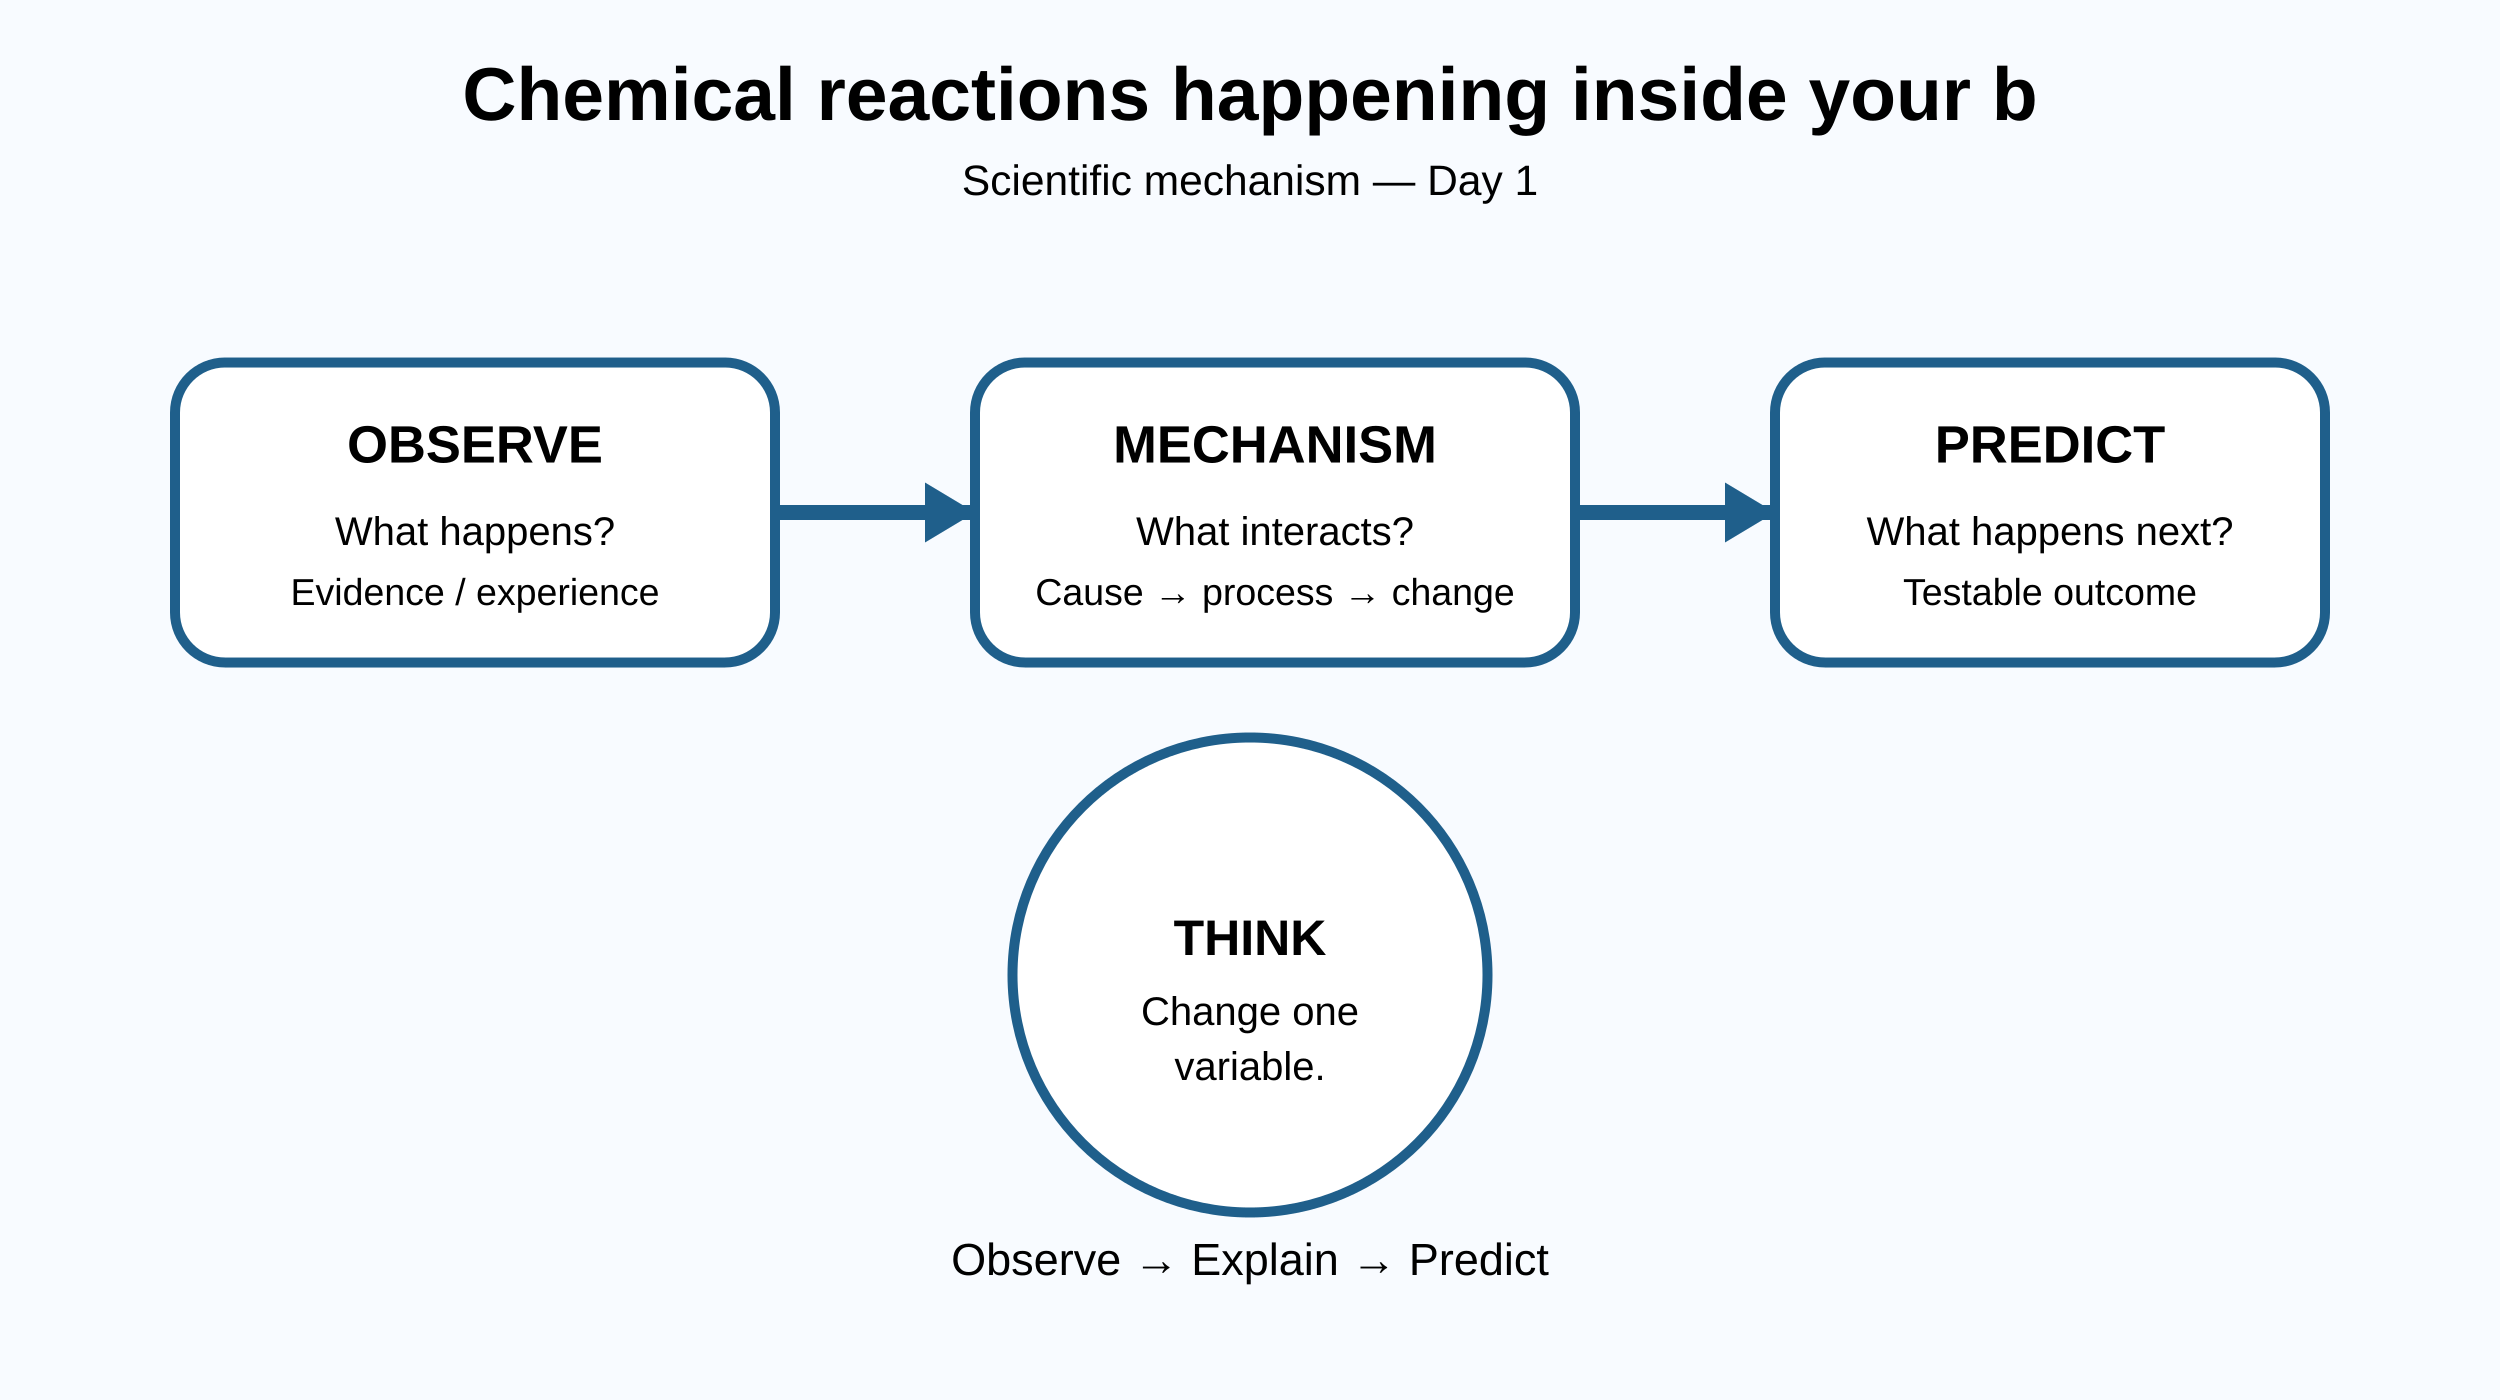
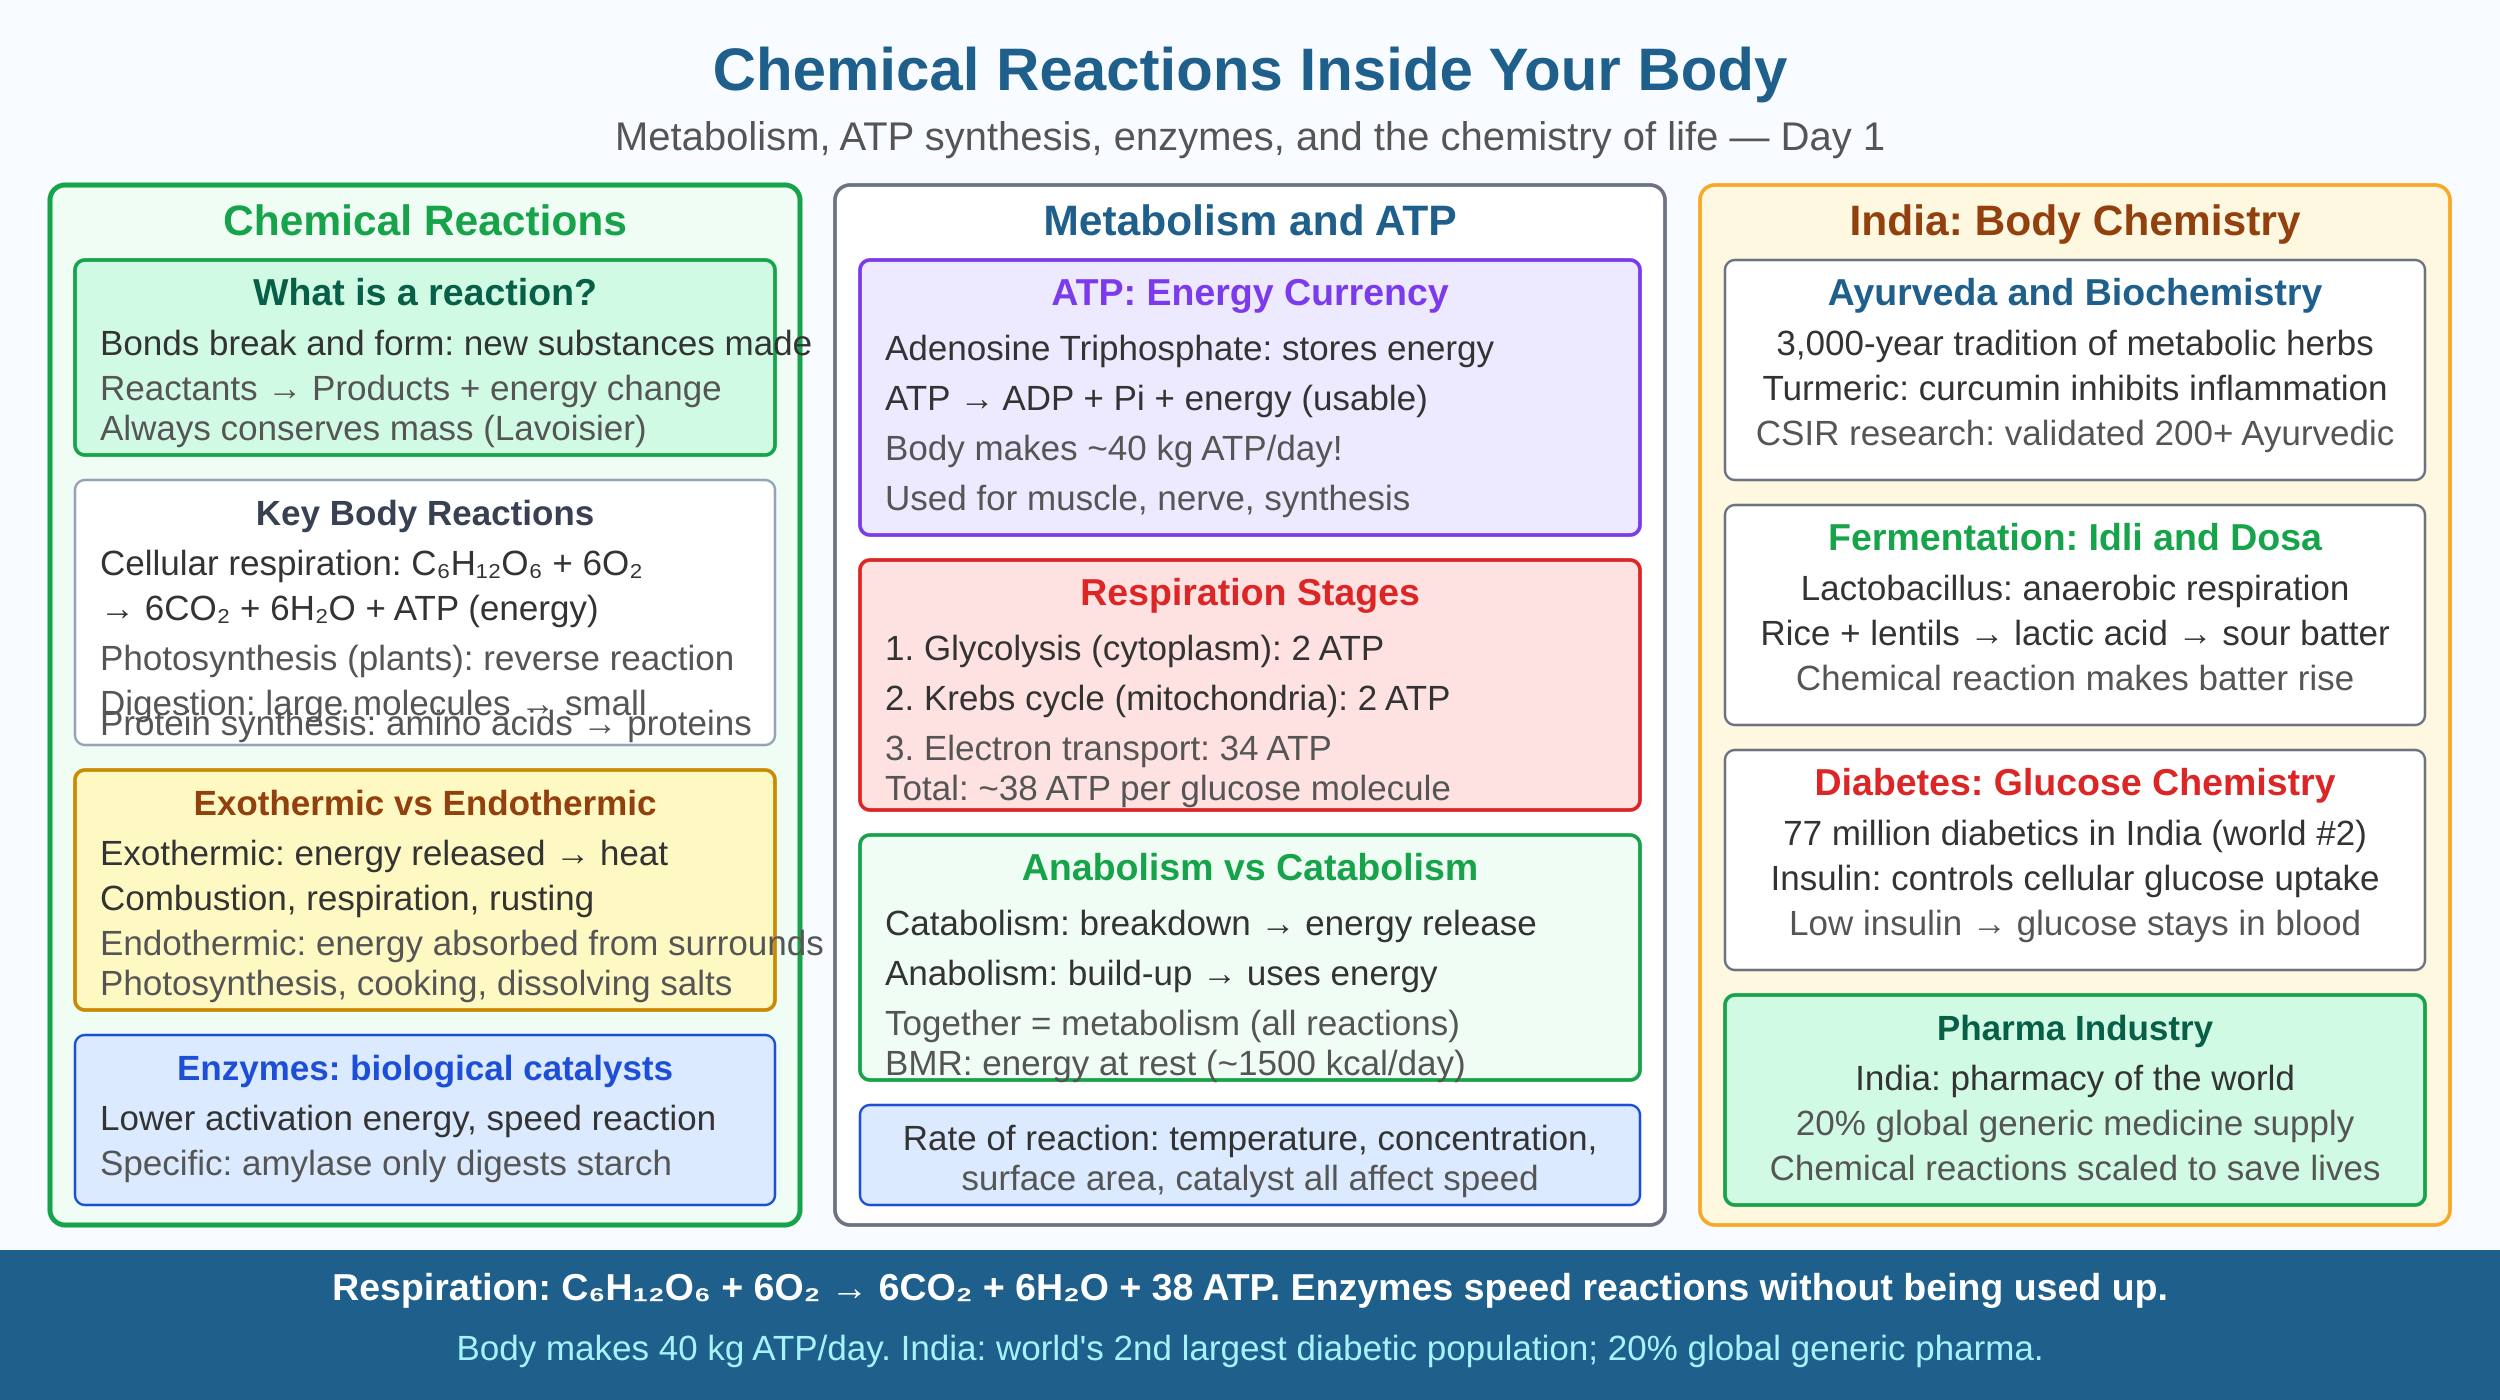
<svg xmlns="http://www.w3.org/2000/svg" width="1000" height="560" viewBox="0 0 1000 560">
  <rect width="1000" height="560" fill="#f8fbff" />
-   <text x="500" y="48" text-anchor="middle" font-family="Arial" font-size="30" font-weight="700">Chemical reactions happening inside your b</text>
-   <text x="500" y="78" text-anchor="middle" font-family="Arial" font-size="17">Scientific mechanism — Day 1</text>
-   <rect x="70" y="145" width="240" height="120" rx="20" fill="white" stroke="#1f5f8b" stroke-width="4" />
-   <text x="190" y="185" text-anchor="middle" font-family="Arial" font-size="21" font-weight="700">OBSERVE</text>
-   <text x="190" y="218" text-anchor="middle" font-family="Arial" font-size="16">What happens?</text>
-   <text x="190" y="242" text-anchor="middle" font-family="Arial" font-size="15">Evidence / experience</text>
-   <line x1="310" y1="205" x2="390" y2="205" stroke="#1f5f8b" stroke-width="6" />
-   <polygon points="390,205 370,193 370,217" fill="#1f5f8b" />
-   <rect x="390" y="145" width="240" height="120" rx="20" fill="white" stroke="#1f5f8b" stroke-width="4" />
-   <text x="510" y="185" text-anchor="middle" font-family="Arial" font-size="21" font-weight="700">MECHANISM</text>
-   <text x="510" y="218" text-anchor="middle" font-family="Arial" font-size="16">What interacts?</text>
-   <text x="510" y="242" text-anchor="middle" font-family="Arial" font-size="15">Cause → process → change</text>
-   <line x1="630" y1="205" x2="710" y2="205" stroke="#1f5f8b" stroke-width="6" />
-   <polygon points="710,205 690,193 690,217" fill="#1f5f8b" />
-   <rect x="710" y="145" width="220" height="120" rx="20" fill="white" stroke="#1f5f8b" stroke-width="4" />
-   <text x="820" y="185" text-anchor="middle" font-family="Arial" font-size="21" font-weight="700">PREDICT</text>
-   <text x="820" y="218" text-anchor="middle" font-family="Arial" font-size="16">What happens next?</text>
-   <text x="820" y="242" text-anchor="middle" font-family="Arial" font-size="15">Testable outcome</text>
-   <circle cx="500" cy="390" r="95" fill="white" stroke="#1f5f8b" stroke-width="4" />
-   <text x="500" y="382" text-anchor="middle" font-family="Arial" font-size="20" font-weight="700">THINK</text>
-   <text x="500" y="410" text-anchor="middle" font-family="Arial" font-size="16">Change one</text>
-   <text x="500" y="432" text-anchor="middle" font-family="Arial" font-size="16">variable.</text>
-   <text x="500" y="510" text-anchor="middle" font-family="Arial" font-size="18">Observe → Explain → Predict</text>
+   <text x="500" y="36" text-anchor="middle" font-family="Arial" font-size="24" font-weight="700" fill="#1f5f8b">Chemical Reactions Inside Your Body</text>
+   <text x="500" y="60" text-anchor="middle" font-family="Arial" font-size="16" fill="#555">Metabolism, ATP synthesis, enzymes, and the chemistry of life — Day 1</text>
+   <rect x="20" y="74" width="300" height="416" rx="6" fill="#f0fdf4" stroke="#16a34a" stroke-width="2" />
+   <text x="170" y="94" text-anchor="middle" font-family="Arial" font-size="17" font-weight="700" fill="#16a34a">Chemical Reactions</text>
+   <rect x="30" y="104" width="280" height="78" rx="4" fill="#d1fae5" stroke="#16a34a" stroke-width="1.5" />
+   <text x="170" y="122" text-anchor="middle" font-family="Arial" font-size="15" font-weight="700" fill="#065f46">What is a reaction?</text>
+   <text x="40" y="142" font-family="Arial" font-size="14" fill="#333">Bonds break and form: new substances made</text>
+   <text x="40" y="160" font-family="Arial" font-size="14" fill="#555">Reactants → Products + energy change</text>
+   <text x="40" y="176" font-family="Arial" font-size="14" fill="#555">Always conserves mass (Lavoisier)</text>
+   <rect x="30" y="192" width="280" height="106" rx="4" fill="white" stroke="#94a3b8" stroke-width="1" />
+   <text x="170" y="210" text-anchor="middle" font-family="Arial" font-size="14" font-weight="700" fill="#374151">Key Body Reactions</text>
+   <text x="40" y="230" font-family="Arial" font-size="14" fill="#333">Cellular respiration: C₆H₁₂O₆ + 6O₂</text>
+   <text x="40" y="248" font-family="Arial" font-size="14" fill="#333">→ 6CO₂ + 6H₂O + ATP (energy)</text>
+   <text x="40" y="268" font-family="Arial" font-size="14" fill="#555">Photosynthesis (plants): reverse reaction</text>
+   <text x="40" y="286" font-family="Arial" font-size="14" fill="#555">Digestion: large molecules → small</text>
+   <text x="40" y="294" font-family="Arial" font-size="14" fill="#555">Protein synthesis: amino acids → proteins</text>
+   <rect x="30" y="308" width="280" height="96" rx="4" fill="#fef9c3" stroke="#ca8a04" stroke-width="1.5" />
+   <text x="170" y="326" text-anchor="middle" font-family="Arial" font-size="14" font-weight="700" fill="#92400e">Exothermic vs Endothermic</text>
+   <text x="40" y="346" font-family="Arial" font-size="14" fill="#333">Exothermic: energy released → heat</text>
+   <text x="40" y="364" font-family="Arial" font-size="14" fill="#333">Combustion, respiration, rusting</text>
+   <text x="40" y="382" font-family="Arial" font-size="14" fill="#555">Endothermic: energy absorbed from surrounds</text>
+   <text x="40" y="398" font-family="Arial" font-size="14" fill="#555">Photosynthesis, cooking, dissolving salts</text>
+   <rect x="30" y="414" width="280" height="68" rx="4" fill="#dbeafe" stroke="#1d4ed8" stroke-width="1" />
+   <text x="170" y="432" text-anchor="middle" font-family="Arial" font-size="14" font-weight="700" fill="#1d4ed8">Enzymes: biological catalysts</text>
+   <text x="40" y="452" font-family="Arial" font-size="14" fill="#333">Lower activation energy, speed reaction</text>
+   <text x="40" y="470" font-family="Arial" font-size="14" fill="#555">Specific: amylase only digests starch</text>
+   <rect x="334" y="74" width="332" height="416" rx="6" fill="white" stroke="#6b7280" stroke-width="1.5" />
+   <text x="500" y="94" text-anchor="middle" font-family="Arial" font-size="17" font-weight="700" fill="#1f5f8b">Metabolism and ATP</text>
+   <rect x="344" y="104" width="312" height="110" rx="4" fill="#ede9fe" stroke="#7c3aed" stroke-width="1.5" />
+   <text x="500" y="122" text-anchor="middle" font-family="Arial" font-size="15" font-weight="700" fill="#7c3aed">ATP: Energy Currency</text>
+   <text x="354" y="144" font-family="Arial" font-size="14" fill="#333">Adenosine Triphosphate: stores energy</text>
+   <text x="354" y="164" font-family="Arial" font-size="14" fill="#333">ATP → ADP + Pi + energy (usable)</text>
+   <text x="354" y="184" font-family="Arial" font-size="14" fill="#555">Body makes ~40 kg ATP/day!</text>
+   <text x="354" y="204" font-family="Arial" font-size="14" fill="#555">Used for muscle, nerve, synthesis</text>
+   <rect x="344" y="224" width="312" height="100" rx="4" fill="#fee2e2" stroke="#dc2626" stroke-width="1.5" />
+   <text x="500" y="242" text-anchor="middle" font-family="Arial" font-size="15" font-weight="700" fill="#dc2626">Respiration Stages</text>
+   <text x="354" y="264" font-family="Arial" font-size="14" fill="#333">1. Glycolysis (cytoplasm): 2 ATP</text>
+   <text x="354" y="284" font-family="Arial" font-size="14" fill="#333">2. Krebs cycle (mitochondria): 2 ATP</text>
+   <text x="354" y="304" font-family="Arial" font-size="14" fill="#555">3. Electron transport: 34 ATP</text>
+   <text x="354" y="320" font-family="Arial" font-size="14" fill="#555">Total: ~38 ATP per glucose molecule</text>
+   <rect x="344" y="334" width="312" height="98" rx="4" fill="#f0fdf4" stroke="#16a34a" stroke-width="1.5" />
+   <text x="500" y="352" text-anchor="middle" font-family="Arial" font-size="15" font-weight="700" fill="#16a34a">Anabolism vs Catabolism</text>
+   <text x="354" y="374" font-family="Arial" font-size="14" fill="#333">Catabolism: breakdown → energy release</text>
+   <text x="354" y="394" font-family="Arial" font-size="14" fill="#333">Anabolism: build-up → uses energy</text>
+   <text x="354" y="414" font-family="Arial" font-size="14" fill="#555">Together = metabolism (all reactions)</text>
+   <text x="354" y="430" font-family="Arial" font-size="14" fill="#555">BMR: energy at rest (~1500 kcal/day)</text>
+   <rect x="344" y="442" width="312" height="40" rx="4" fill="#dbeafe" stroke="#1d4ed8" stroke-width="1" />
+   <text x="500" y="460" text-anchor="middle" font-family="Arial" font-size="14" fill="#333">Rate of reaction: temperature, concentration,</text>
+   <text x="500" y="476" text-anchor="middle" font-family="Arial" font-size="14" fill="#555">surface area, catalyst all affect speed</text>
+   <rect x="680" y="74" width="300" height="416" rx="6" fill="#fff8e1" stroke="#f9a825" stroke-width="1.5" />
+   <text x="830" y="94" text-anchor="middle" font-family="Arial" font-size="17" font-weight="700" fill="#92400e">India: Body Chemistry</text>
+   <rect x="690" y="104" width="280" height="88" rx="4" fill="white" stroke="#6b7280" stroke-width="1" />
+   <text x="830" y="122" text-anchor="middle" font-family="Arial" font-size="15" font-weight="700" fill="#1f5f8b">Ayurveda and Biochemistry</text>
+   <text x="830" y="142" text-anchor="middle" font-family="Arial" font-size="14" fill="#333">3,000-year tradition of metabolic herbs</text>
+   <text x="830" y="160" text-anchor="middle" font-family="Arial" font-size="14" fill="#333">Turmeric: curcumin inhibits inflammation</text>
+   <text x="830" y="178" text-anchor="middle" font-family="Arial" font-size="14" fill="#555">CSIR research: validated 200+ Ayurvedic</text>
+   <rect x="690" y="202" width="280" height="88" rx="4" fill="white" stroke="#6b7280" stroke-width="1" />
+   <text x="830" y="220" text-anchor="middle" font-family="Arial" font-size="15" font-weight="700" fill="#16a34a">Fermentation: Idli and Dosa</text>
+   <text x="830" y="240" text-anchor="middle" font-family="Arial" font-size="14" fill="#333">Lactobacillus: anaerobic respiration</text>
+   <text x="830" y="258" text-anchor="middle" font-family="Arial" font-size="14" fill="#333">Rice + lentils → lactic acid → sour batter</text>
+   <text x="830" y="276" text-anchor="middle" font-family="Arial" font-size="14" fill="#555">Chemical reaction makes batter rise</text>
+   <rect x="690" y="300" width="280" height="88" rx="4" fill="white" stroke="#6b7280" stroke-width="1" />
+   <text x="830" y="318" text-anchor="middle" font-family="Arial" font-size="15" font-weight="700" fill="#dc2626">Diabetes: Glucose Chemistry</text>
+   <text x="830" y="338" text-anchor="middle" font-family="Arial" font-size="14" fill="#333">77 million diabetics in India (world #2)</text>
+   <text x="830" y="356" text-anchor="middle" font-family="Arial" font-size="14" fill="#333">Insulin: controls cellular glucose uptake</text>
+   <text x="830" y="374" text-anchor="middle" font-family="Arial" font-size="14" fill="#555">Low insulin → glucose stays in blood</text>
+   <rect x="690" y="398" width="280" height="84" rx="4" fill="#d1fae5" stroke="#16a34a" stroke-width="1.5" />
+   <text x="830" y="416" text-anchor="middle" font-family="Arial" font-size="14" font-weight="700" fill="#065f46">Pharma Industry</text>
+   <text x="830" y="436" text-anchor="middle" font-family="Arial" font-size="14" fill="#333">India: pharmacy of the world</text>
+   <text x="830" y="454" text-anchor="middle" font-family="Arial" font-size="14" fill="#555">20% global generic medicine supply</text>
+   <text x="830" y="472" text-anchor="middle" font-family="Arial" font-size="14" fill="#555">Chemical reactions scaled to save lives</text>
+   <rect x="0" y="500" width="1000" height="60" fill="#1f5f8b" />
+   <text x="500" y="520" text-anchor="middle" font-family="Arial" font-size="15" font-weight="700" fill="white">Respiration: C₆H₁₂O₆ + 6O₂ → 6CO₂ + 6H₂O + 38 ATP. Enzymes speed reactions without being used up.</text>
+   <text x="500" y="544" text-anchor="middle" font-family="Arial" font-size="14" fill="#a5f3fc">Body makes 40 kg ATP/day. India: world's 2nd largest diabetic population; 20% global generic pharma.</text>
</svg>
